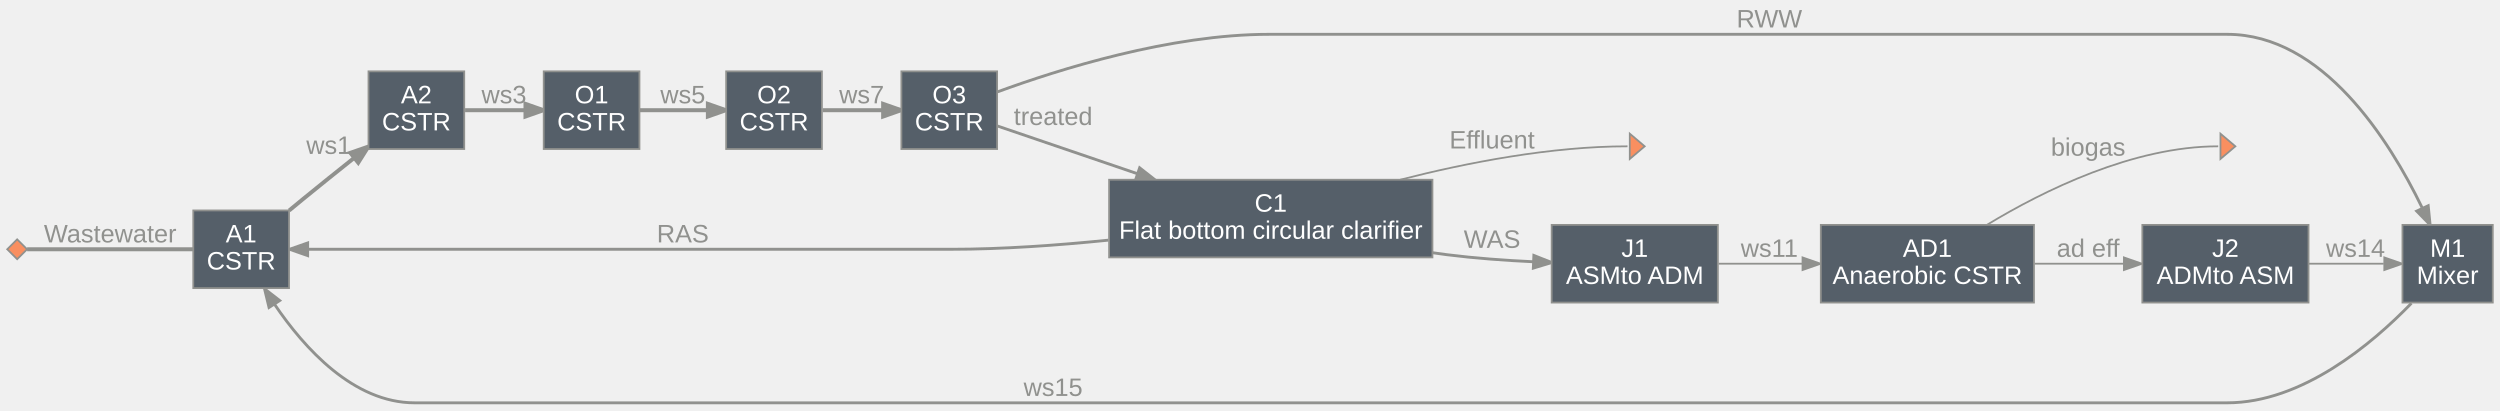
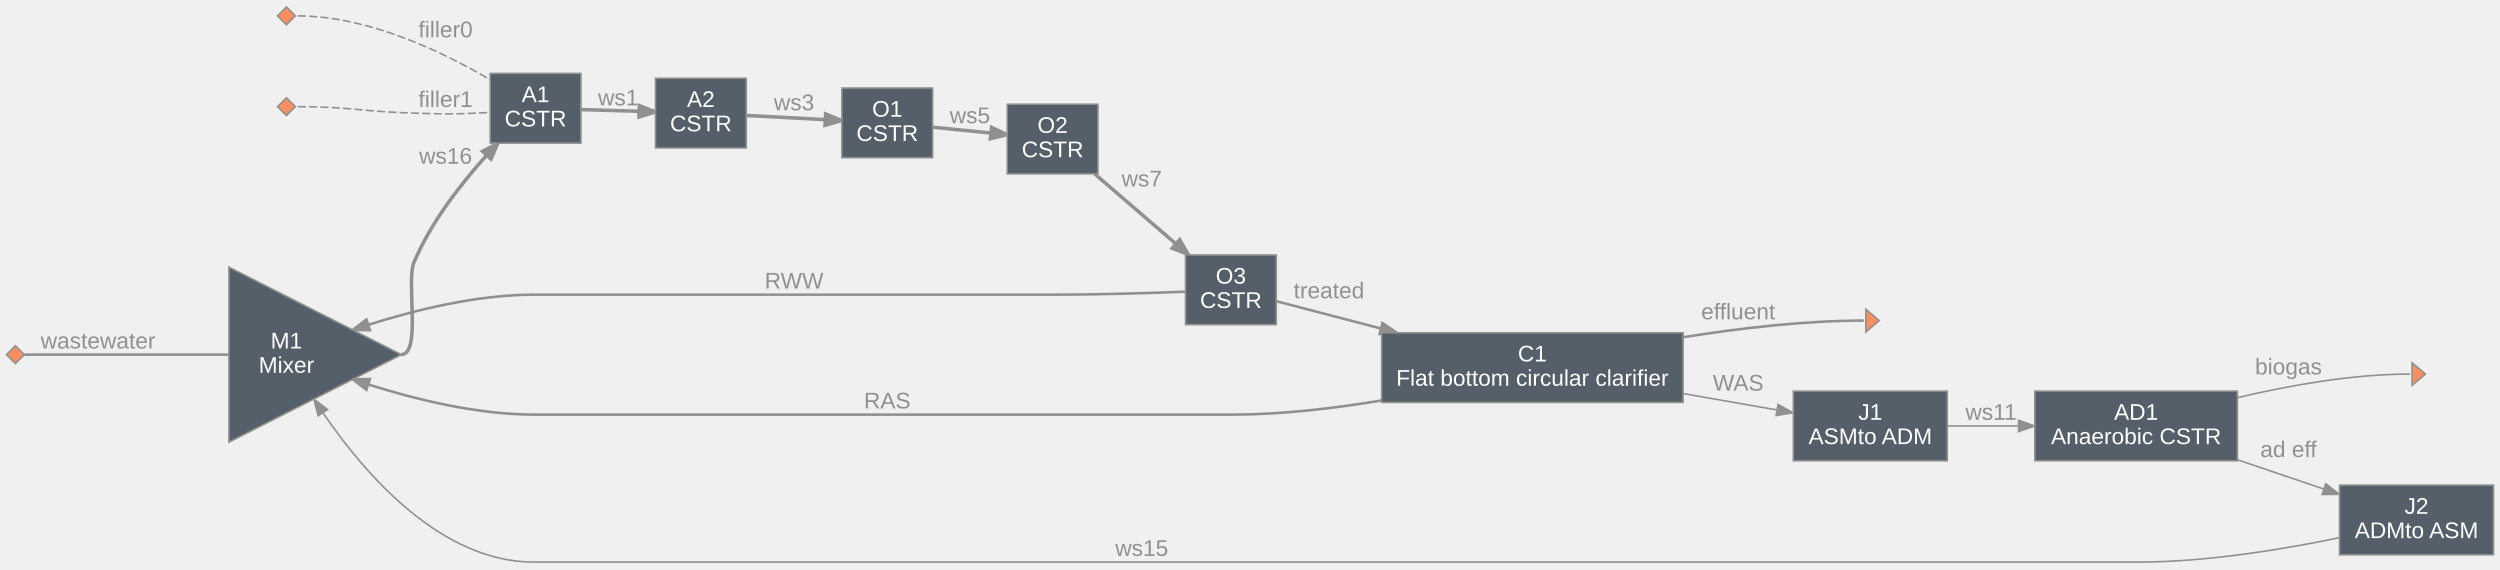
- <svg xmlns="http://www.w3.org/2000/svg" xmlns:xlink="http://www.w3.org/1999/xlink" width="1384pt" height="227pt" viewBox="0.00 0.00 1384.00 227.00">
-   <g id="graph0" class="graph" transform="scale(1 1) rotate(0) translate(4 223)">
+ <svg xmlns="http://www.w3.org/2000/svg" xmlns:xlink="http://www.w3.org/1999/xlink" width="1542pt" height="351pt" viewBox="0.00 0.00 1542.42 350.50">
+   <g id="graph0" class="graph" transform="scale(1 1) rotate(0) translate(4 346.5)">
+     <g id="edge2" class="edge">
+       <path fill="none" stroke="#90918e" stroke-width="2.2" d="M243.42,-128C256.21,-128 246.43,-173.22 251.42,-185 261.81,-209.54 280.21,-233.2 296.05,-250.76" />
+       <polygon fill="#90918e" stroke="#90918e" stroke-width="2.2" points="293.75,-253.43 303.12,-258.39 298.89,-248.68 293.75,-253.43" />
+       <g id="a_edge2-label">
+         <a xlink:title="Temperature: 293 K&#10;Pressure: 101325 Pa&#10;Liquid flow: 2.32e+05 kmol/hr">
+           <text text-anchor="middle" x="270.92" y="-245.8" font-family="Arial" font-size="14.00" fill="#90918e"> ws16</text>
+         </a>
+       </g>
+     </g>
+     <g id="edge3" class="edge">
+       <path fill="none" stroke="#90918e" stroke-width="2.2" d="M354.48,-279.19C365.49,-278.86 378.39,-278.47 390.25,-278.12" />
+       <polygon fill="#90918e" stroke="#90918e" stroke-width="2.2" points="390.45,-281.61 400.34,-277.81 390.24,-274.61 390.45,-281.61" />
+       <g id="a_edge3-label">
+         <a xlink:title="Temperature: 293 K&#10;Pressure: 101325 Pa&#10;Liquid flow: 2.32e+05 kmol/hr">
+           <text text-anchor="middle" x="377.42" y="-281.8" font-family="Arial" font-size="14.00" fill="#90918e"> ws1</text>
+         </a>
+       </g>
+     </g>
    <g id="edge4" class="edge">
-       <path fill="none" stroke="#90918e" stroke-width="2.2" d="M156.06,-106.46C158.73,-108.68 161.42,-110.89 164,-113 172.99,-120.34 182.79,-128.2 191.87,-135.44" />
-       <polygon fill="#90918e" stroke="#90918e" stroke-width="2.2" points="189.95,-138.39 199.96,-141.87 194.31,-132.91 189.95,-138.39" />
+       <path fill="none" stroke="#90918e" stroke-width="2.2" d="M456.49,-275.56C471.06,-274.79 489.25,-273.82 505.14,-272.98" />
+       <polygon fill="#90918e" stroke="#90918e" stroke-width="2.2" points="505.38,-276.47 515.18,-272.45 505.01,-269.48 505.38,-276.47" />
      <g id="a_edge4-label">
-         <a xlink:title="Temperature: 293 K Pressure: 101325 Pa Liquid flow: 4.28e+04 kmol/hr">
-           <text text-anchor="middle" x="178" y="-137.8" font-family="Arial" font-size="14.00" fill="#90918e"> ws1</text>
+         <a xlink:title="Temperature: 293 K&#10;Pressure: 101325 Pa&#10;Liquid flow: 2.32e+05 kmol/hr">
+           <text text-anchor="middle" x="485.92" y="-278.8" font-family="Arial" font-size="14.00" fill="#90918e"> ws3</text>
+         </a>
+       </g>
+     </g>
+     <g id="edge5" class="edge">
+       <path fill="none" stroke="#90918e" stroke-width="2.2" d="M571.48,-268.29C582.49,-267.19 595.39,-265.9 607.25,-264.72" />
+       <polygon fill="#90918e" stroke="#90918e" stroke-width="2.2" points="607.74,-268.19 617.34,-263.71 607.04,-261.22 607.74,-268.19" />
+       <g id="a_edge5-label">
+         <a xlink:title="Temperature: 293 K&#10;Pressure: 101325 Pa&#10;Liquid flow: 2.32e+05 kmol/hr">
+           <text text-anchor="middle" x="594.42" y="-270.8" font-family="Arial" font-size="14.00" fill="#90918e"> ws5</text>
+         </a>
+       </g>
+     </g>
+     <g id="edge6" class="edge">
+       <path fill="none" stroke="#90918e" stroke-width="2.2" d="M671.47,-239.43C686.36,-226.61 705.41,-210.2 721.5,-196.35" />
+       <polygon fill="#90918e" stroke="#90918e" stroke-width="2.2" points="723.84,-198.95 729.13,-189.78 719.27,-193.65 723.84,-198.95" />
+       <g id="a_edge6-label">
+         <a xlink:title="Temperature: 293 K&#10;Pressure: 101325 Pa&#10;Liquid flow: 2.32e+05 kmol/hr">
+           <text text-anchor="middle" x="700.42" y="-231.8" font-family="Arial" font-size="14.00" fill="#90918e"> ws7</text>
+         </a>
+       </g>
+     </g>
+     <g id="edge10" class="edge">
+       <path fill="none" stroke="#90918e" stroke-width="1.6" d="M727.35,-166.83C705.51,-165.99 673.99,-165 646.42,-165 325.42,-165 325.42,-165 325.42,-165 290.59,-165 252.51,-155.68 223.21,-146.4" />
+       <polygon fill="#90918e" stroke="#90918e" stroke-width="1.6" points="224.22,-143.05 213.63,-143.26 222.05,-149.7 224.22,-143.05" />
+       <g id="a_edge10-label">
+         <a xlink:title="Temperature: 293 K&#10;Pressure: 101325 Pa&#10;Liquid flow: 1.39e+05 kmol/hr">
+           <text text-anchor="middle" x="485.92" y="-168.8" font-family="Arial" font-size="14.00" fill="#90918e"> RWW</text>
+         </a>
+       </g>
+     </g>
+     <g id="edge15" class="edge">
+       <path fill="none" stroke="#90918e" stroke-width="1.6" d="M783.57,-160.92C800.88,-156.4 824.42,-150.26 848,-144.11" />
+       <polygon fill="#90918e" stroke="#90918e" stroke-width="1.6" points="848.93,-147.48 857.73,-141.57 847.17,-140.71 848.93,-147.48" />
+       <g id="a_edge15-label">
+         <a xlink:title="Temperature: 293 K&#10;Pressure: 101325 Pa&#10;Liquid flow: 9.29e+04 kmol/hr">
+           <text text-anchor="middle" x="815.92" y="-162.8" font-family="Arial" font-size="14.00" fill="#90918e"> treated</text>
+         </a>
+       </g>
+     </g>
+     <g id="edge14" class="edge">
+       <path fill="none" stroke="#90918e" stroke-width="1.6" d="M848.21,-99.7C819,-94.83 786.5,-91 756.42,-91 325.42,-91 325.42,-91 325.42,-91 290.59,-91 252.51,-100.32 223.21,-109.6" />
+       <polygon fill="#90918e" stroke="#90918e" stroke-width="1.6" points="222.05,-106.3 213.63,-112.74 224.22,-112.95 222.05,-106.3" />
+       <g id="a_edge14-label">
+         <a xlink:title="Temperature: 293 K&#10;Pressure: 101325 Pa&#10;Liquid flow: 4.92e+04 kmol/hr">
+           <text text-anchor="middle" x="543.42" y="-94.8" font-family="Arial" font-size="14.00" fill="#90918e"> RAS</text>
+         </a>
+       </g>
+     </g>
+     <g id="edge17" class="edge">
+       <path fill="none" stroke="#90918e" d="M1034.5,-103.95C1054.19,-100.51 1074.43,-96.99 1092.31,-93.87" />
+       <polygon fill="#90918e" stroke="#90918e" points="1093.01,-97.3 1102.26,-92.14 1091.81,-90.4 1093.01,-97.3" />
+       <g id="a_edge17-label">
+         <a xlink:title="Temperature: 293 K&#10;Pressure: 101325 Pa&#10;Liquid flow: 1.03e+03 kmol/hr">
+           <text text-anchor="middle" x="1068.42" y="-105.8" font-family="Arial" font-size="14.00" fill="#90918e"> WAS</text>
+         </a>
+       </g>
+     </g>
+     <g id="edge7" class="edge">
+       <path fill="none" stroke="#90918e" stroke-width="1.6" d="M1034.47,-138.73C1069.24,-144.33 1109.25,-149 1145.92,-149" />
+       <g id="a_edge7-label">
+         <a xlink:title="Temperature: 293 K&#10;Pressure: 101325 Pa&#10;Liquid flow: 4.26e+04 kmol/hr">
+           <text text-anchor="middle" x="1068.42" y="-149.8" font-family="Arial" font-size="14.00" fill="#90918e"> effluent</text>
+         </a>
+       </g>
+     </g>
+     <g id="edge8" class="edge">
+       <path fill="none" stroke="#90918e" d="M1197.78,-84C1211.37,-84 1226.53,-84 1241.27,-84" />
+       <polygon fill="#90918e" stroke="#90918e" points="1241.39,-87.5 1251.39,-84 1241.39,-80.5 1241.39,-87.5" />
+       <g id="a_edge8-label">
+         <a xlink:title="Temperature: 293 K&#10;Pressure: 101325 Pa&#10;Liquid flow: 1.02e+03 kmol/hr">
+           <text text-anchor="middle" x="1224.42" y="-87.8" font-family="Arial" font-size="14.00" fill="#90918e"> ws11</text>
+         </a>
+       </g>
+     </g>
+     <g id="edge16" class="edge">
+       <path fill="none" stroke="#90918e" d="M1376.66,-63.06C1393.93,-57.2 1412.61,-50.87 1429.55,-45.12" />
+       <polygon fill="#90918e" stroke="#90918e" points="1430.96,-48.34 1439.31,-41.81 1428.71,-41.71 1430.96,-48.34" />
+       <g id="a_edge16-label">
+         <a xlink:title="Temperature: 308 K&#10;Pressure: 101325 Pa&#10;Liquid flow: 905 kmol/hr">
+           <text text-anchor="middle" x="1407.92" y="-64.8" font-family="Arial" font-size="14.00" fill="#90918e"> ad eff</text>
        </a>
      </g>
    </g>
    <g id="edge9" class="edge">
-       <path fill="none" stroke="#90918e" stroke-width="2.2" d="M253.46,-162C263.7,-162 275.64,-162 286.68,-162" />
-       <polygon fill="#90918e" stroke="#90918e" stroke-width="2.2" points="286.9,-165.5 296.9,-162 286.9,-158.5 286.9,-165.5" />
+       <path fill="none" stroke="#90918e" d="M1376.62,-101.5C1408.15,-108.97 1447.29,-116 1482.92,-116" />
      <g id="a_edge9-label">
-         <a xlink:title="Temperature: 293 K Pressure: 101325 Pa Liquid flow: 4.28e+04 kmol/hr">
-           <text text-anchor="middle" x="275" y="-165.8" font-family="Arial" font-size="14.00" fill="#90918e"> ws3</text>
+         <a xlink:title="Temperature: 308 K&#10;Pressure: 101325 Pa&#10;Gas flow: 3.34 kmol/hr">
+           <text text-anchor="middle" x="1407.92" y="-115.8" font-family="Arial" font-size="14.00" fill="#90918e"> biogas</text>
+         </a>
+       </g>
+     </g>
+     <g id="edge12" class="edge">
+       <path fill="none" stroke="#90918e" d="M1439.4,-15.05C1405.17,-7.94 1357.41,0 1314.92,0 325.42,0 325.42,0 325.42,0 268.16,0 221.31,-53.94 195.49,-91.78" />
+       <polygon fill="#90918e" stroke="#90918e" points="192.29,-90.27 189.69,-100.54 198.13,-94.14 192.29,-90.27" />
+       <g id="a_edge12-label">
+         <a xlink:title="Temperature: 308 K&#10;Pressure: 101325 Pa&#10;Liquid flow: 906 kmol/hr">
+           <text text-anchor="middle" x="700.42" y="-3.8" font-family="Arial" font-size="14.00" fill="#90918e"> ws15</text>
        </a>
      </g>
    </g>
    <g id="edge1" class="edge">
-       <path fill="none" stroke="#90918e" stroke-width="2.2" d="M350.25,-162C361.71,-162 375.39,-162 387.82,-162" />
-       <polygon fill="#90918e" stroke="#90918e" stroke-width="2.2" points="387.88,-165.5 397.88,-162 387.88,-158.5 387.88,-165.5" />
+       <path fill="none" stroke="#90918e" stroke-width="1.6" d="M11,-128C54.53,-128 104.68,-128 137.23,-128" />
      <g id="a_edge1-label">
-         <a xlink:title="Temperature: 293 K Pressure: 101325 Pa Liquid flow: 4.28e+04 kmol/hr">
-           <text text-anchor="middle" x="374" y="-165.8" font-family="Arial" font-size="14.00" fill="#90918e"> ws5</text>
-         </a>
-       </g>
-     </g>
-     <g id="edge5" class="edge">
-       <path fill="none" stroke="#90918e" stroke-width="2.2" d="M451.46,-162C461.7,-162 473.64,-162 484.68,-162" />
-       <polygon fill="#90918e" stroke="#90918e" stroke-width="2.2" points="484.9,-165.5 494.9,-162 484.9,-158.5 484.9,-165.5" />
-       <g id="a_edge5-label">
-         <a xlink:title="Temperature: 293 K Pressure: 101325 Pa Liquid flow: 4.28e+04 kmol/hr">
-           <text text-anchor="middle" x="473" y="-165.8" font-family="Arial" font-size="14.00" fill="#90918e"> ws7</text>
-         </a>
-       </g>
-     </g>
-     <g id="edge14" class="edge">
-       <path fill="none" stroke="#90918e" stroke-width="1.6" d="M548.09,-153.28C568.47,-146.33 598.06,-136.24 625.61,-126.85" />
-       <polygon fill="#90918e" stroke="#90918e" stroke-width="1.6" points="626.91,-130.1 635.25,-123.56 624.66,-123.48 626.91,-130.1" />
-       <g id="a_edge14-label">
-         <a xlink:title="Temperature: 293 K Pressure: 101325 Pa Liquid flow: 1.71e+04 kmol/hr">
-           <text text-anchor="middle" x="579" y="-153.8" font-family="Arial" font-size="14.00" fill="#90918e"> treated</text>
-         </a>
-       </g>
-     </g>
-     <g id="edge7" class="edge">
-       <path fill="none" stroke="#90918e" stroke-width="1.6" d="M548.28,-172.17C582.18,-184.6 643.84,-204 698.5,-204 698.5,-204 698.5,-204 1229,-204 1281.84,-204 1318.63,-145.67 1336.86,-108.07" />
-       <polygon fill="#90918e" stroke="#90918e" stroke-width="1.6" points="1340.25,-109.09 1341.3,-98.54 1333.9,-106.13 1340.25,-109.09" />
-       <g id="a_edge7-label">
-         <a xlink:title="Temperature: 293 K Pressure: 101325 Pa Liquid flow: 2.57e+04 kmol/hr">
-           <text text-anchor="middle" x="975.5" y="-207.8" font-family="Arial" font-size="14.00" fill="#90918e"> RWW</text>
-         </a>
-       </g>
-     </g>
-     <g id="edge12" class="edge">
-       <path fill="none" stroke="#90918e" stroke-width="1.6" d="M609.58,-90.05C581.75,-87.22 550.9,-85 522.5,-85 225.5,-85 225.5,-85 225.5,-85 206.01,-85 184.28,-85 166.52,-85" />
-       <polygon fill="#90918e" stroke="#90918e" stroke-width="1.6" points="166.31,-81.5 156.31,-85 166.31,-88.5 166.31,-81.5" />
-       <g id="a_edge12-label">
-         <a xlink:title="Temperature: 293 K Pressure: 101325 Pa Liquid flow: 4.27e+04 kmol/hr">
-           <text text-anchor="middle" x="374" y="-88.8" font-family="Arial" font-size="14.00" fill="#90918e"> RAS</text>
-         </a>
-       </g>
-     </g>
-     <g id="edge15" class="edge">
-       <path fill="none" stroke="#90918e" stroke-width="1.6" d="M789.02,-83.1C791.7,-82.7 794.37,-82.33 797,-82 812.52,-80.03 829.44,-78.82 845,-78.08" />
-       <polygon fill="#90918e" stroke="#90918e" stroke-width="1.6" points="845.15,-81.58 855,-77.66 844.86,-74.59 845.15,-81.58" />
-       <g id="a_edge15-label">
-         <a xlink:title="Temperature: 293 K Pressure: 101325 Pa Liquid flow: 891 kmol/hr">
-           <text text-anchor="middle" x="822" y="-85.8" font-family="Arial" font-size="14.00" fill="#90918e"> WAS</text>
-         </a>
-       </g>
-     </g>
-     <g id="edge3" class="edge">
-       <path fill="none" stroke="#90918e" d="M771.2,-123.52C808.29,-132.99 854.7,-142 897,-142" />
-       <g id="a_edge3-label">
-         <a xlink:title="Temperature: 293 K Pressure: 101325 Pa Liquid flow: -2.65e+04 kmol/hr">
-           <text text-anchor="middle" x="822" y="-140.8" font-family="Arial" font-size="14.00" fill="#90918e"> Effluent</text>
-         </a>
-       </g>
-     </g>
-     <g id="edge8" class="edge">
-       <path fill="none" stroke="#90918e" d="M947.42,-77C961.82,-77 978.07,-77 993.71,-77" />
-       <polygon fill="#90918e" stroke="#90918e" points="993.88,-80.5 1003.88,-77 993.88,-73.5 993.88,-80.5" />
-       <g id="a_edge8-label">
-         <a xlink:title="Temperature: 293 K Pressure: 101325 Pa Liquid flow: 891 kmol/hr">
-           <text text-anchor="middle" x="975.5" y="-80.8" font-family="Arial" font-size="14.00" fill="#90918e"> ws11</text>
+         <a xlink:title="Temperature: 293 K&#10;Pressure: 101325 Pa&#10;Liquid flow: 4.29e+04 kmol/hr">
+           <text text-anchor="middle" x="56.5" y="-131.8" font-family="Arial" font-size="14.00" fill="#90918e"> wastewater</text>
+         </a>
+       </g>
+     </g>
+     <g id="edge11" class="edge">
+       <path fill="none" stroke="#90918e" stroke-dasharray="5,2" d="M179.71,-337C223.44,-337 269.8,-314.46 298.18,-297.72" />
+       <g id="a_edge11-label">
+         <a xlink:title="(empty)">
+           <text text-anchor="middle" x="270.92" y="-323.8" font-family="Arial" font-size="14.00" fill="#90918e"> filler0</text>
        </a>
      </g>
    </g>
    <g id="edge13" class="edge">
-       <path fill="none" stroke="#90918e" d="M1122.39,-77C1138.42,-77 1155.76,-77 1171.62,-77" />
-       <polygon fill="#90918e" stroke="#90918e" points="1171.8,-80.5 1181.8,-77 1171.8,-73.5 1171.8,-80.5" />
+       <path fill="none" stroke="#90918e" stroke-dasharray="5,2" d="M179.71,-281C211.63,-281 219.51,-277.89 251.42,-277 268.75,-276.52 273.1,-276.26 290.42,-277 292.98,-277.11 295.64,-277.26 298.3,-277.45" />
      <g id="a_edge13-label">
-         <a xlink:title="Temperature: 293 K Pressure: 101325 Pa Liquid flow: 891 kmol/hr">
-           <text text-anchor="middle" x="1152" y="-80.8" font-family="Arial" font-size="14.00" fill="#90918e"> ad eff</text>
-         </a>
-       </g>
-     </g>
-     <g id="edge2" class="edge">
-       <path fill="none" stroke="#90918e" d="M1096.16,-98.64C1127.41,-117.55 1176.93,-142 1224,-142" />
-       <g id="a_edge2-label">
-         <a xlink:title="Temperature: 308 K Pressure: 101325 Pa Gas flow: 1.27 kmol/hr">
-           <text text-anchor="middle" x="1152" y="-136.8" font-family="Arial" font-size="14.00" fill="#90918e"> biogas</text>
-         </a>
-       </g>
-     </g>
-     <g id="edge11" class="edge">
-       <path fill="none" stroke="#90918e" d="M1274.06,-77C1287.81,-77 1302.7,-77 1315.63,-77" />
-       <polygon fill="#90918e" stroke="#90918e" points="1315.95,-80.5 1325.95,-77 1315.95,-73.5 1315.95,-80.5" />
-       <g id="a_edge11-label">
-         <a xlink:title="Temperature: 293 K Pressure: 101325 Pa Liquid flow: 891 kmol/hr">
-           <text text-anchor="middle" x="1300" y="-80.8" font-family="Arial" font-size="14.00" fill="#90918e"> ws14</text>
-         </a>
-       </g>
-     </g>
-     <g id="edge10" class="edge">
-       <path fill="none" stroke="#90918e" stroke-width="1.6" d="M1330.98,-55.14C1308.94,-32.38 1270.33,0 1229,0 225.5,0 225.5,0 225.5,0 191.79,0 164.57,-30.08 148.04,-54.46" />
-       <polygon fill="#90918e" stroke="#90918e" stroke-width="1.6" points="144.94,-52.81 142.45,-63.11 150.82,-56.61 144.94,-52.81" />
-       <g id="a_edge10-label">
-         <a xlink:title="Temperature: 293 K Pressure: 101325 Pa Liquid flow: 2.66e+04 kmol/hr">
-           <text text-anchor="middle" x="579" y="-3.8" font-family="Arial" font-size="14.00" fill="#90918e"> ws15</text>
-         </a>
-       </g>
-     </g>
-     <g id="edge6" class="edge">
-       <path fill="none" stroke="#90918e" stroke-width="2.2" d="M11,-85C42.62,-85 79.02,-85 102.83,-85" />
-       <g id="a_edge6-label">
-         <a xlink:title="Temperature: 293 K Pressure: 101325 Pa Liquid flow: 4.29e+04 kmol/hr">
-           <text text-anchor="middle" x="57" y="-88.8" font-family="Arial" font-size="14.00" fill="#90918e"> Wastewater</text>
+         <a xlink:title="(empty)">
+           <text text-anchor="middle" x="270.92" y="-280.8" font-family="Arial" font-size="14.00" fill="#90918e"> filler1</text>
        </a>
      </g>
    </g>
    <g id="node1" class="node">
      <g id="a_node1">
        <a xlink:title="No capital costs or utilities">
-           <polygon fill="#555f69" stroke="#90918e" points="156,-106.5 103,-106.5 103,-63.5 156,-63.5 156,-106.5" />
-           <text text-anchor="middle" x="129.5" y="-88.8" font-family="Arial" font-size="14.00" fill="white">A1</text>
-           <text text-anchor="middle" x="129.5" y="-73.8" font-family="Arial" font-size="14.00" fill="white">CSTR</text>
+           <polygon fill="#555f69" stroke="#90918e" points="243.63,-128 137.25,-181.98 137.25,-74.02 243.63,-128" />
+           <text text-anchor="middle" x="172.71" y="-131.8" font-family="Arial" font-size="14.00" fill="white">M1</text>
+           <text text-anchor="middle" x="172.71" y="-116.8" font-family="Arial" font-size="14.00" fill="white">Mixer</text>
        </a>
      </g>
    </g>
    <g id="node2" class="node">
      <g id="a_node2">
        <a xlink:title="No capital costs or utilities">
-           <polygon fill="#555f69" stroke="#90918e" points="253,-183.5 200,-183.5 200,-140.5 253,-140.5 253,-183.5" />
-           <text text-anchor="middle" x="226.5" y="-165.8" font-family="Arial" font-size="14.00" fill="white">A2</text>
-           <text text-anchor="middle" x="226.5" y="-150.8" font-family="Arial" font-size="14.00" fill="white">CSTR</text>
+           <polygon fill="#555f69" stroke="#90918e" points="354.42,-301.5 298.42,-301.5 298.42,-258.5 354.42,-258.5 354.42,-301.5" />
+           <text text-anchor="middle" x="326.42" y="-283.8" font-family="Arial" font-size="14.00" fill="white">A1</text>
+           <text text-anchor="middle" x="326.42" y="-268.8" font-family="Arial" font-size="14.00" fill="white">CSTR</text>
        </a>
      </g>
    </g>
    <g id="node3" class="node">
      <g id="a_node3">
        <a xlink:title="No capital costs or utilities">
-           <polygon fill="#555f69" stroke="#90918e" points="350,-183.5 297,-183.5 297,-140.5 350,-140.5 350,-183.5" />
-           <text text-anchor="middle" x="323.5" y="-165.8" font-family="Arial" font-size="14.00" fill="white">O1</text>
-           <text text-anchor="middle" x="323.5" y="-150.8" font-family="Arial" font-size="14.00" fill="white">CSTR</text>
+           <polygon fill="#555f69" stroke="#90918e" points="456.42,-298.5 400.42,-298.5 400.42,-255.5 456.42,-255.5 456.42,-298.5" />
+           <text text-anchor="middle" x="428.42" y="-280.8" font-family="Arial" font-size="14.00" fill="white">A2</text>
+           <text text-anchor="middle" x="428.42" y="-265.8" font-family="Arial" font-size="14.00" fill="white">CSTR</text>
        </a>
      </g>
    </g>
    <g id="node4" class="node">
      <g id="a_node4">
        <a xlink:title="No capital costs or utilities">
-           <polygon fill="#555f69" stroke="#90918e" points="451,-183.5 398,-183.5 398,-140.5 451,-140.5 451,-183.5" />
-           <text text-anchor="middle" x="424.5" y="-165.8" font-family="Arial" font-size="14.00" fill="white">O2</text>
-           <text text-anchor="middle" x="424.5" y="-150.8" font-family="Arial" font-size="14.00" fill="white">CSTR</text>
+           <polygon fill="#555f69" stroke="#90918e" points="571.42,-292.5 515.42,-292.5 515.42,-249.5 571.42,-249.5 571.42,-292.5" />
+           <text text-anchor="middle" x="543.42" y="-274.8" font-family="Arial" font-size="14.00" fill="white">O1</text>
+           <text text-anchor="middle" x="543.42" y="-259.8" font-family="Arial" font-size="14.00" fill="white">CSTR</text>
        </a>
      </g>
    </g>
    <g id="node5" class="node">
      <g id="a_node5">
        <a xlink:title="No capital costs or utilities">
-           <polygon fill="#555f69" stroke="#90918e" points="548,-183.5 495,-183.5 495,-140.5 548,-140.5 548,-183.5" />
-           <text text-anchor="middle" x="521.5" y="-165.8" font-family="Arial" font-size="14.00" fill="white">O3</text>
-           <text text-anchor="middle" x="521.5" y="-150.8" font-family="Arial" font-size="14.00" fill="white">CSTR</text>
+           <polygon fill="#555f69" stroke="#90918e" points="673.42,-282.5 617.42,-282.5 617.42,-239.5 673.42,-239.5 673.42,-282.5" />
+           <text text-anchor="middle" x="645.42" y="-264.8" font-family="Arial" font-size="14.00" fill="white">O2</text>
+           <text text-anchor="middle" x="645.42" y="-249.8" font-family="Arial" font-size="14.00" fill="white">CSTR</text>
        </a>
      </g>
    </g>
    <g id="node6" class="node">
      <g id="a_node6">
        <a xlink:title="No capital costs or utilities">
-           <polygon fill="#555f69" stroke="#90918e" points="789,-123.5 610,-123.5 610,-80.5 789,-80.5 789,-123.5" />
-           <text text-anchor="middle" x="699.5" y="-105.8" font-family="Arial" font-size="14.00" fill="white">C1</text>
-           <text text-anchor="middle" x="699.5" y="-90.8" font-family="Arial" font-size="14.00" fill="white">Flat bottom circular clarifier</text>
+           <polygon fill="#555f69" stroke="#90918e" points="783.42,-189.5 727.42,-189.5 727.42,-146.5 783.42,-146.5 783.42,-189.5" />
+           <text text-anchor="middle" x="755.42" y="-171.8" font-family="Arial" font-size="14.00" fill="white">O3</text>
+           <text text-anchor="middle" x="755.42" y="-156.8" font-family="Arial" font-size="14.00" fill="white">CSTR</text>
        </a>
      </g>
    </g>
    <g id="node7" class="node">
      <g id="a_node7">
        <a xlink:title="No capital costs or utilities">
-           <polygon fill="#555f69" stroke="#90918e" points="947,-98.5 855,-98.5 855,-55.5 947,-55.5 947,-98.5" />
-           <text text-anchor="middle" x="901" y="-80.8" font-family="Arial" font-size="14.00" fill="white">J1</text>
-           <text text-anchor="middle" x="901" y="-65.8" font-family="Arial" font-size="14.00" fill="white">ASMto ADM</text>
+           <polygon fill="#555f69" stroke="#90918e" points="1034.42,-141.5 848.42,-141.5 848.42,-98.5 1034.42,-98.5 1034.42,-141.5" />
+           <text text-anchor="middle" x="941.42" y="-123.8" font-family="Arial" font-size="14.00" fill="white">C1</text>
+           <text text-anchor="middle" x="941.42" y="-108.8" font-family="Arial" font-size="14.00" fill="white">Flat bottom circular clarifier</text>
        </a>
      </g>
    </g>
    <g id="node8" class="node">
      <g id="a_node8">
        <a xlink:title="No capital costs or utilities">
-           <polygon fill="#555f69" stroke="#90918e" points="1122,-98.5 1004,-98.5 1004,-55.5 1122,-55.5 1122,-98.5" />
-           <text text-anchor="middle" x="1063" y="-80.8" font-family="Arial" font-size="14.00" fill="white">AD1</text>
-           <text text-anchor="middle" x="1063" y="-65.8" font-family="Arial" font-size="14.00" fill="white">Anaerobic CSTR</text>
+           <polygon fill="#555f69" stroke="#90918e" points="1197.42,-105.5 1102.42,-105.5 1102.42,-62.5 1197.42,-62.5 1197.42,-105.5" />
+           <text text-anchor="middle" x="1149.92" y="-87.8" font-family="Arial" font-size="14.00" fill="white">J1</text>
+           <text text-anchor="middle" x="1149.92" y="-72.8" font-family="Arial" font-size="14.00" fill="white">ASMto ADM</text>
        </a>
      </g>
    </g>
    <g id="node9" class="node">
      <g id="a_node9">
-         <a xlink:title="No capital costs or utilities">
-           <polygon fill="#555f69" stroke="#90918e" points="1274,-98.5 1182,-98.5 1182,-55.5 1274,-55.5 1274,-98.5" />
-           <text text-anchor="middle" x="1228" y="-80.8" font-family="Arial" font-size="14.00" fill="white">J2</text>
-           <text text-anchor="middle" x="1228" y="-65.8" font-family="Arial" font-size="14.00" fill="white">ADMto ASM</text>
+         <a xlink:title="Heating duty: 1.44e+03 MJ/hr&#10;Utility cost: 8.82 USD/hr">
+           <polygon fill="#555f69" stroke="#90918e" points="1376.42,-105.5 1251.42,-105.5 1251.42,-62.5 1376.42,-62.5 1376.42,-105.5" />
+           <text text-anchor="middle" x="1313.92" y="-87.8" font-family="Arial" font-size="14.00" fill="white">AD1</text>
+           <text text-anchor="middle" x="1313.92" y="-72.8" font-family="Arial" font-size="14.00" fill="white">Anaerobic CSTR</text>
        </a>
      </g>
    </g>
    <g id="node10" class="node">
      <g id="a_node10">
        <a xlink:title="No capital costs or utilities">
-           <polygon fill="#555f69" stroke="#90918e" points="1376,-98.5 1326,-98.5 1326,-55.5 1376,-55.5 1376,-98.5" />
-           <text text-anchor="middle" x="1351" y="-80.8" font-family="Arial" font-size="14.00" fill="white">M1</text>
-           <text text-anchor="middle" x="1351" y="-65.8" font-family="Arial" font-size="14.00" fill="white">Mixer</text>
+           <polygon fill="#555f69" stroke="#90918e" points="1534.42,-47.5 1439.42,-47.5 1439.42,-4.5 1534.42,-4.5 1534.42,-47.5" />
+           <text text-anchor="middle" x="1486.92" y="-29.8" font-family="Arial" font-size="14.00" fill="white">J2</text>
+           <text text-anchor="middle" x="1486.92" y="-14.8" font-family="Arial" font-size="14.00" fill="white">ADMto ASM</text>
        </a>
      </g>
    </g>
    <g id="node11" class="node">
-       <polygon fill="#f98f60" stroke="#90918e" points="1233.5,-142 1225.25,-149 1225.25,-135 1233.5,-142" />
+       <polygon fill="#f98f60" stroke="#90918e" points="5.5,-133.5 0,-128 5.5,-122.5 11,-128 5.5,-133.5" />
    </g>
    <g id="node12" class="node">
-       <polygon fill="#f98f60" stroke="#90918e" points="906.5,-142 898.25,-149 898.25,-135 906.5,-142" />
+       <polygon fill="#f98f60" stroke="#90918e" points="1155.42,-149 1147.17,-156 1147.17,-142 1155.42,-149" />
    </g>
    <g id="node13" class="node">
-       <polygon fill="#f98f60" stroke="#90918e" points="5.5,-90.5 0,-85 5.5,-79.5 11,-85 5.5,-90.5" />
+       <polygon fill="#f98f60" stroke="#90918e" points="1492.42,-116 1484.17,-123 1484.17,-109 1492.42,-116" />
+     </g>
+     <g id="node14" class="node">
+       <polygon fill="#f98f60" stroke="#90918e" points="172.71,-342.5 167.21,-337 172.71,-331.5 178.21,-337 172.71,-342.5" />
+     </g>
+     <g id="node15" class="node">
+       <polygon fill="#f98f60" stroke="#90918e" points="172.71,-286.5 167.21,-281 172.71,-275.5 178.21,-281 172.71,-286.5" />
    </g>
  </g>
</svg>
